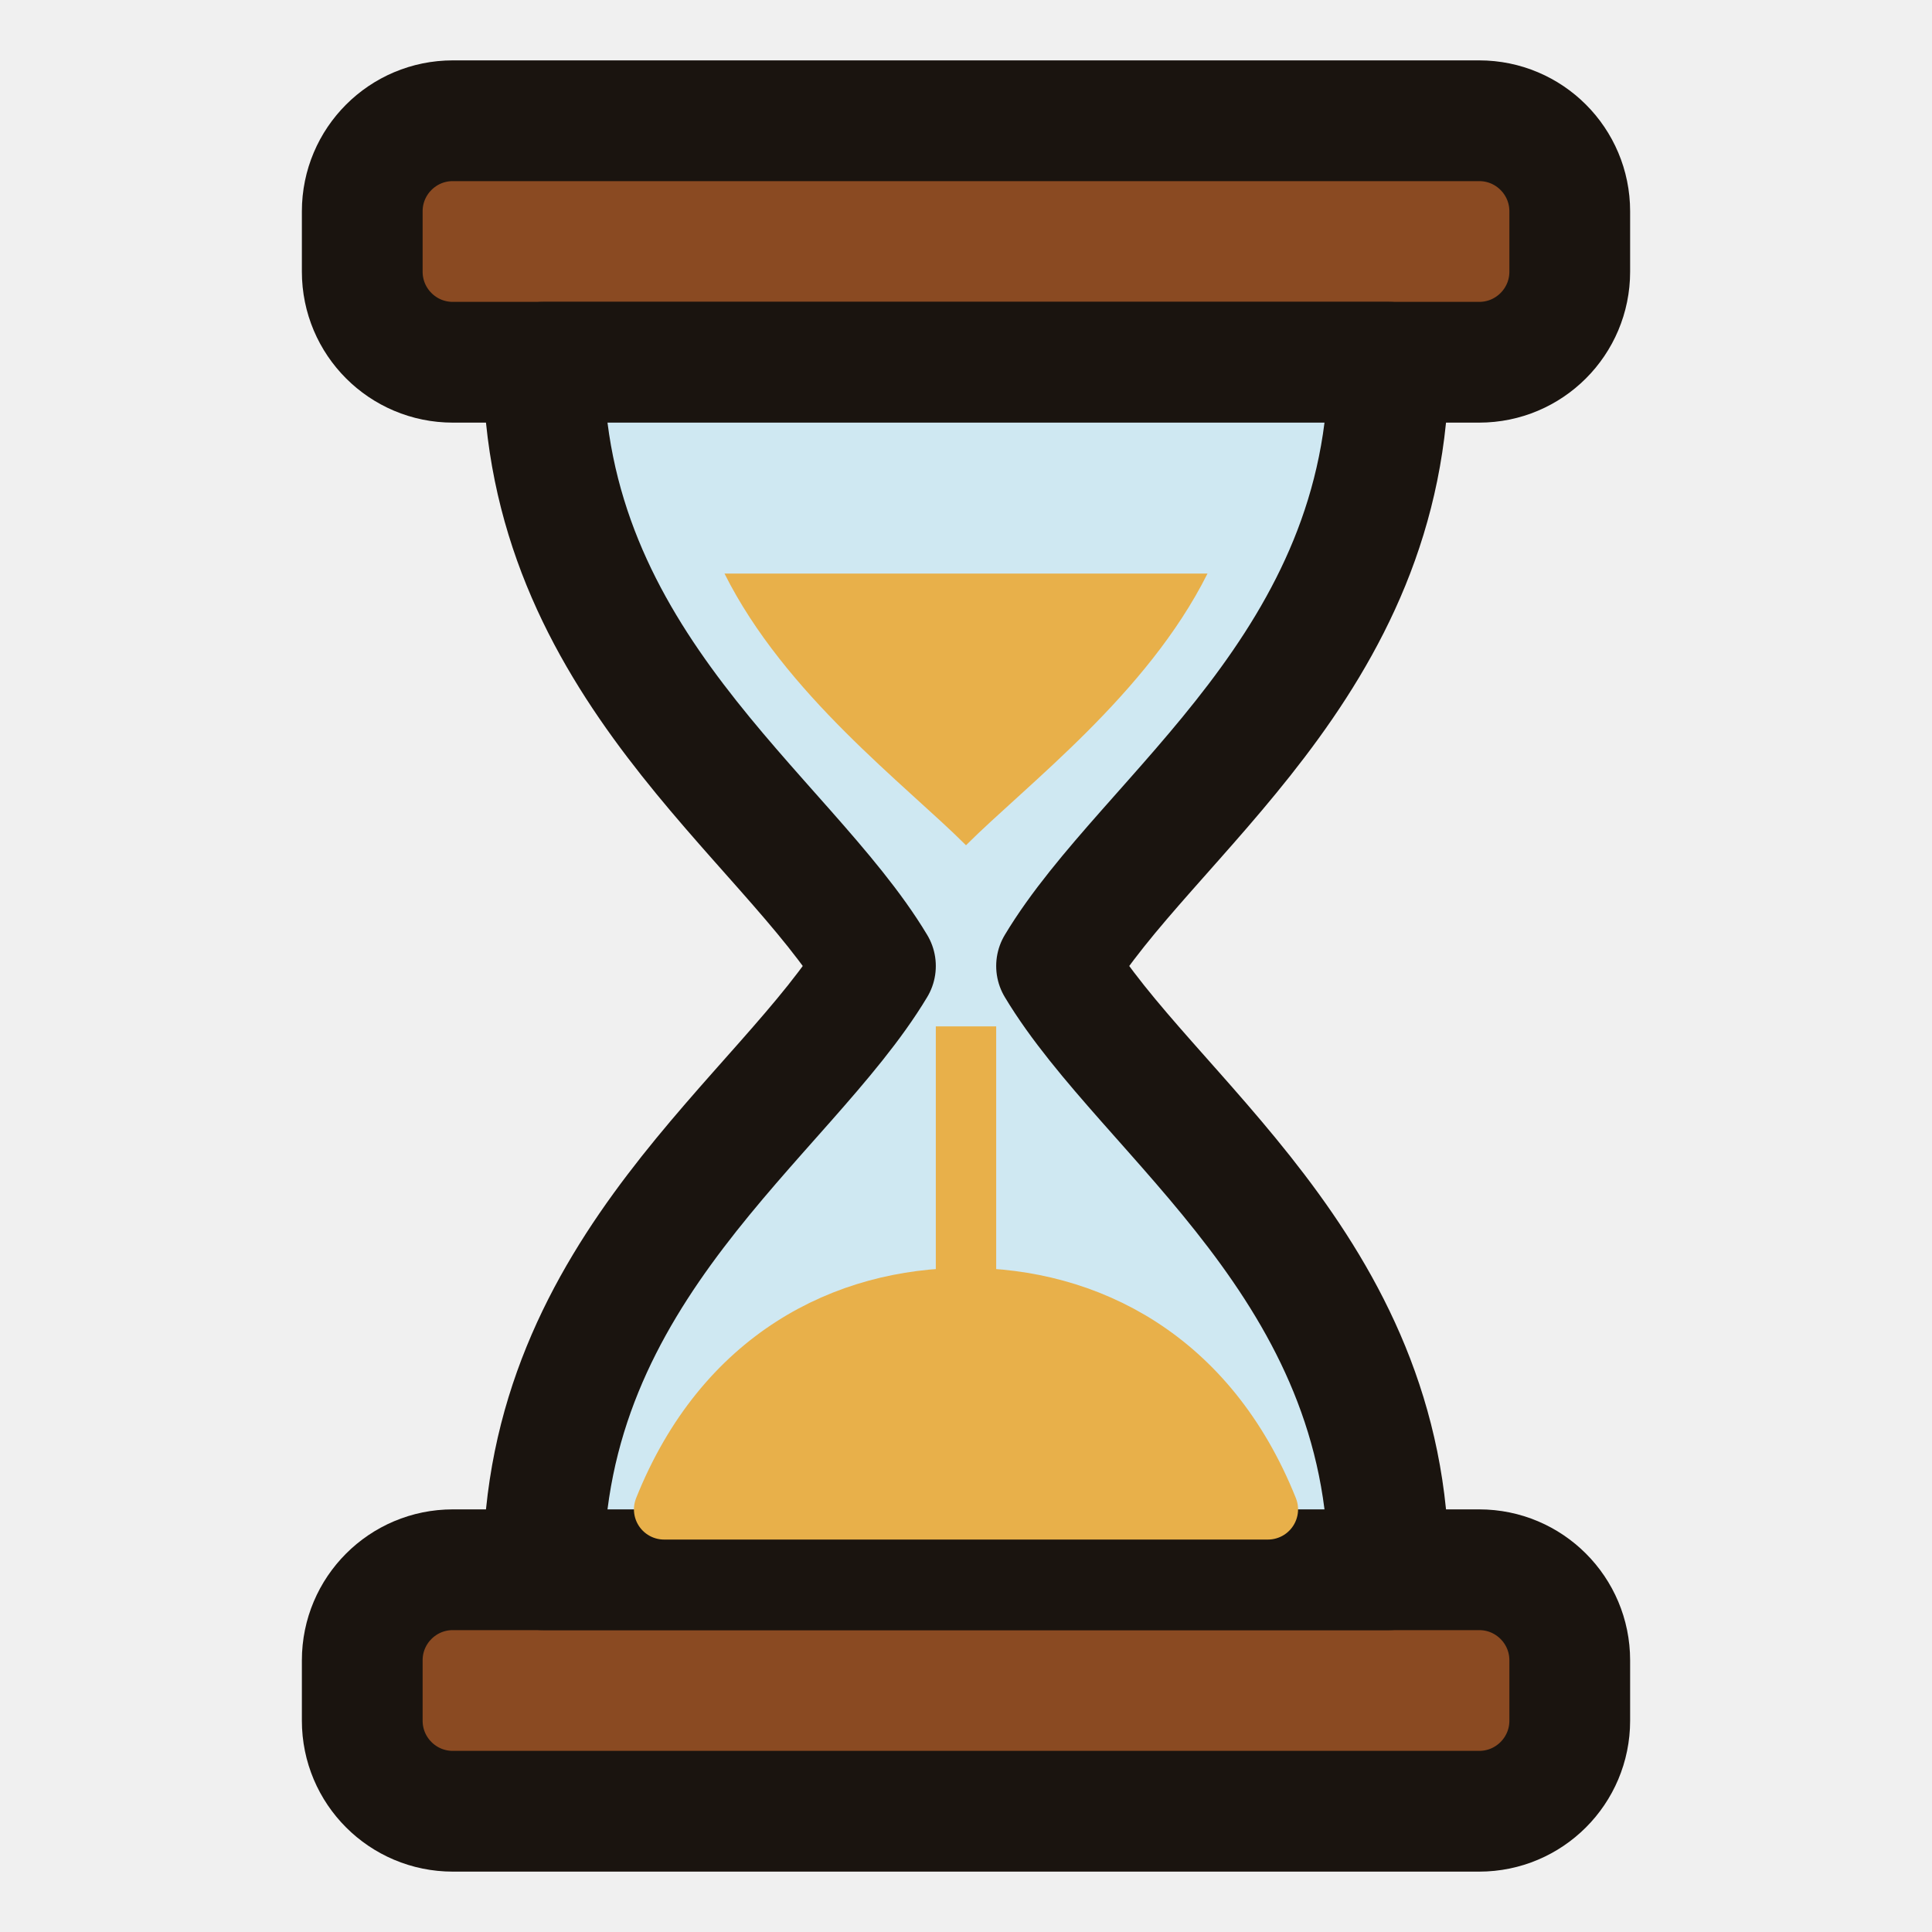
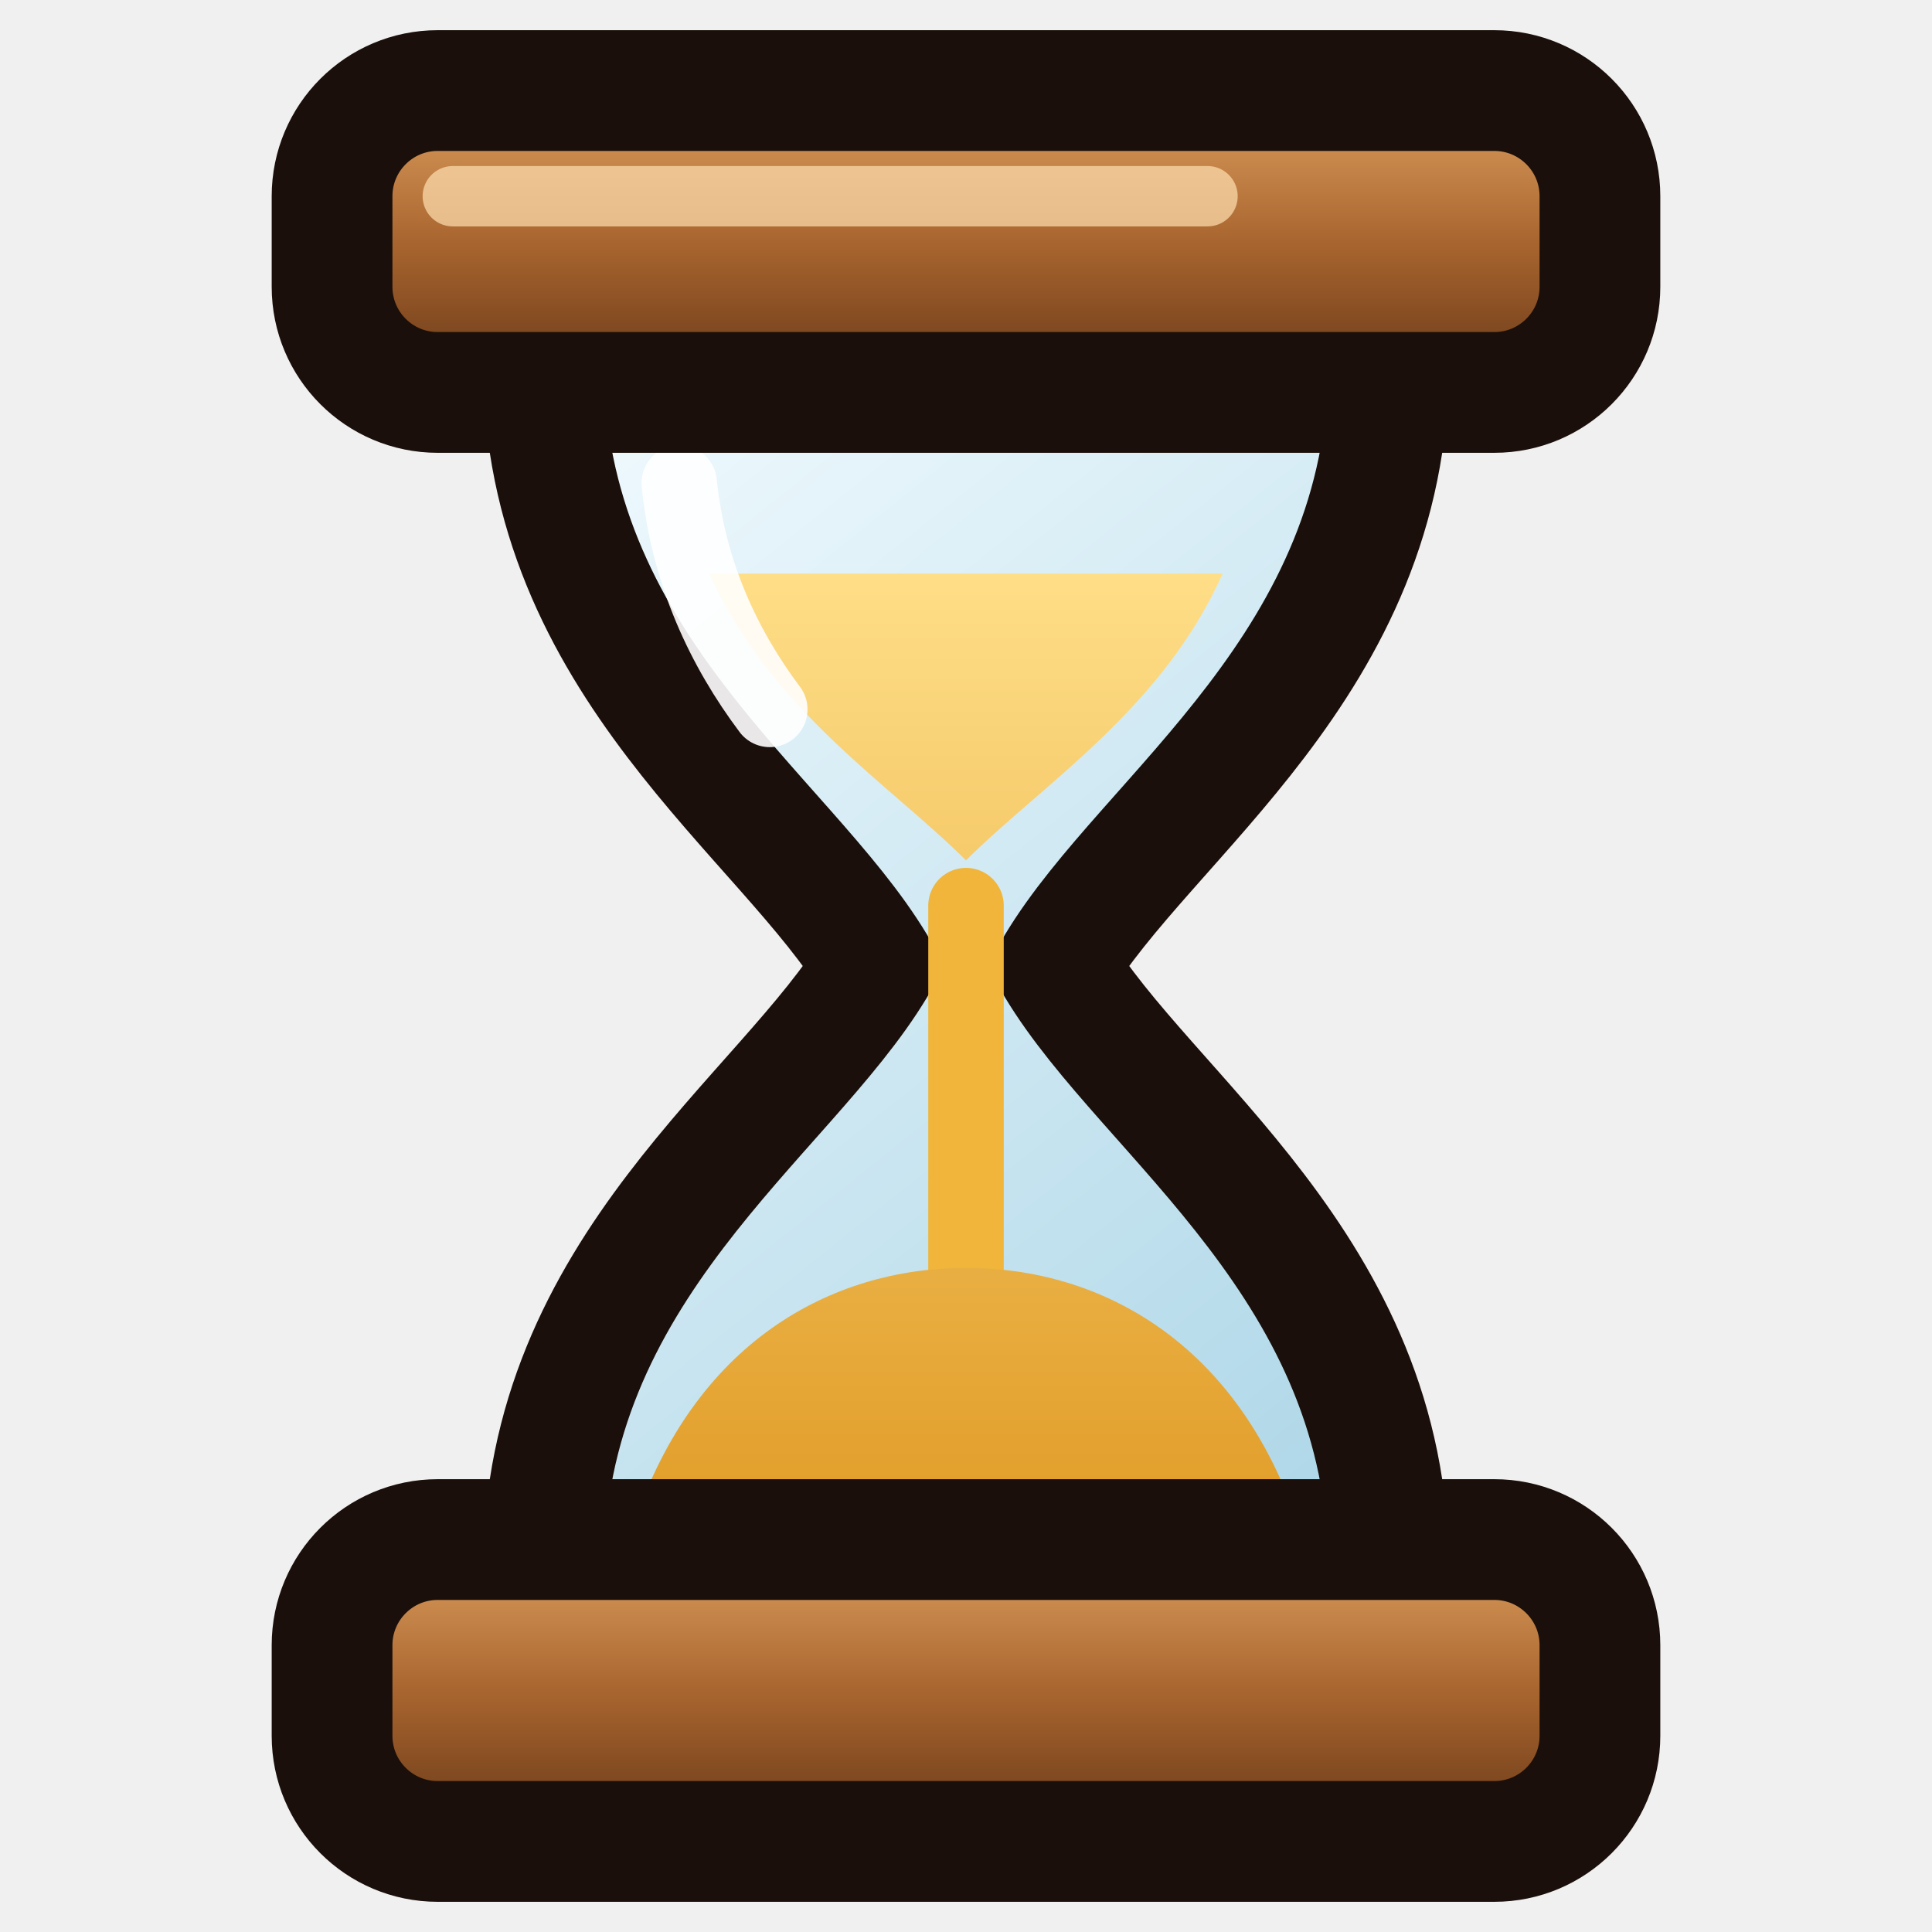
<svg xmlns="http://www.w3.org/2000/svg" width="64" height="64" viewBox="0 0 64 64">
-   <rect x="12" y="4" width="40" height="8" rx="3" fill="#8A4A22" stroke="#1A140F" stroke-width="4" />
-   <rect x="12" y="52" width="40" height="8" rx="3" fill="#8A4A22" stroke="#1A140F" stroke-width="4" />
-   <path d="M18 12H46C46 22 38 27 35 32C38 37 46 42 46 52H18C18 42 26 37 29 32C26 27 18 22 18 12Z" fill="#CFE8F2" stroke="#1A140F" stroke-width="4" stroke-linejoin="round" />
-   <path d="M24 19H40C38 23 34 26 32 28C30 26 26 23 24 19Z" fill="#E8B04A" />
-   <path d="M32 34V44M22 50C24 45 28 43 32 43C36 43 40 45 42 50Z" fill="#E8B04A" stroke="#E8B04A" stroke-width="2" stroke-linejoin="round" />
+   <defs>
+     <linearGradient id="cap" gradientUnits="userSpaceOnUse" x1="0" y1="3" x2="0" y2="13">
+       <stop offset="0" stop-color="#e0a362" />
+       <stop offset="0.5" stop-color="#a9652f" />
+       <stop offset="1" stop-color="#643616" />
+     </linearGradient>
+     <linearGradient id="cap2" gradientUnits="userSpaceOnUse" x1="0" y1="51" x2="0" y2="61">
+       <stop offset="0" stop-color="#e0a362" />
+       <stop offset="0.5" stop-color="#a9652f" />
+       <stop offset="1" stop-color="#643616" />
+     </linearGradient>
+     <linearGradient id="glass" gradientUnits="userSpaceOnUse" x1="16" y1="12" x2="48" y2="52">
+       <stop offset="0" stop-color="#f4fcff" />
+       <stop offset="1" stop-color="#a9d4e6" />
+     </linearGradient>
+     <linearGradient id="sand" gradientUnits="userSpaceOnUse" x1="0" y1="18" x2="0" y2="52">
+       <stop offset="0" stop-color="#ffe08a" />
+       <stop offset="1" stop-color="#e09a24" />
+     </linearGradient>
+   </defs>
+   <path d="M18 12H46C46 22 38 27 35 32C38 37 46 42 46 52H18C18 42 26 37 29 32C26 27 18 22 18 12Z" fill="url(#glass)" stroke="#1a0f0a" stroke-width="4" stroke-linejoin="round" />
+   <path d="M23.5 19H40.5C38.5 23.5 34.5 26 32 28.5C29.5 26 25.5 23.5 23.5 19Z" fill="url(#sand)" />
+   <path d="M32 30V44" stroke="#f0b53a" stroke-width="2.5" stroke-linecap="round" />
+   <path d="M21 50.5C23 44.5 27.5 42 32 42C36.5 42 41 44.5 43 50.5Z" fill="url(#sand)" />
+   <path d="M22.5 16C22.8 19 24 21.5 25.5 23.5" fill="none" stroke="#ffffff" stroke-width="2.5" stroke-linecap="round" opacity="0.9" />
+   <rect x="11" y="3" width="42" height="10" rx="3.5" fill="url(#cap)" stroke="#1a0f0a" stroke-width="4" stroke-linejoin="round" />
+   <rect x="11" y="51" width="42" height="10" rx="3.5" fill="url(#cap2)" stroke="#1a0f0a" stroke-width="4" stroke-linejoin="round" />
+   <path d="M15 6.5H40" stroke="#ffe0b0" stroke-width="2" stroke-linecap="round" opacity="0.7" />
</svg>
